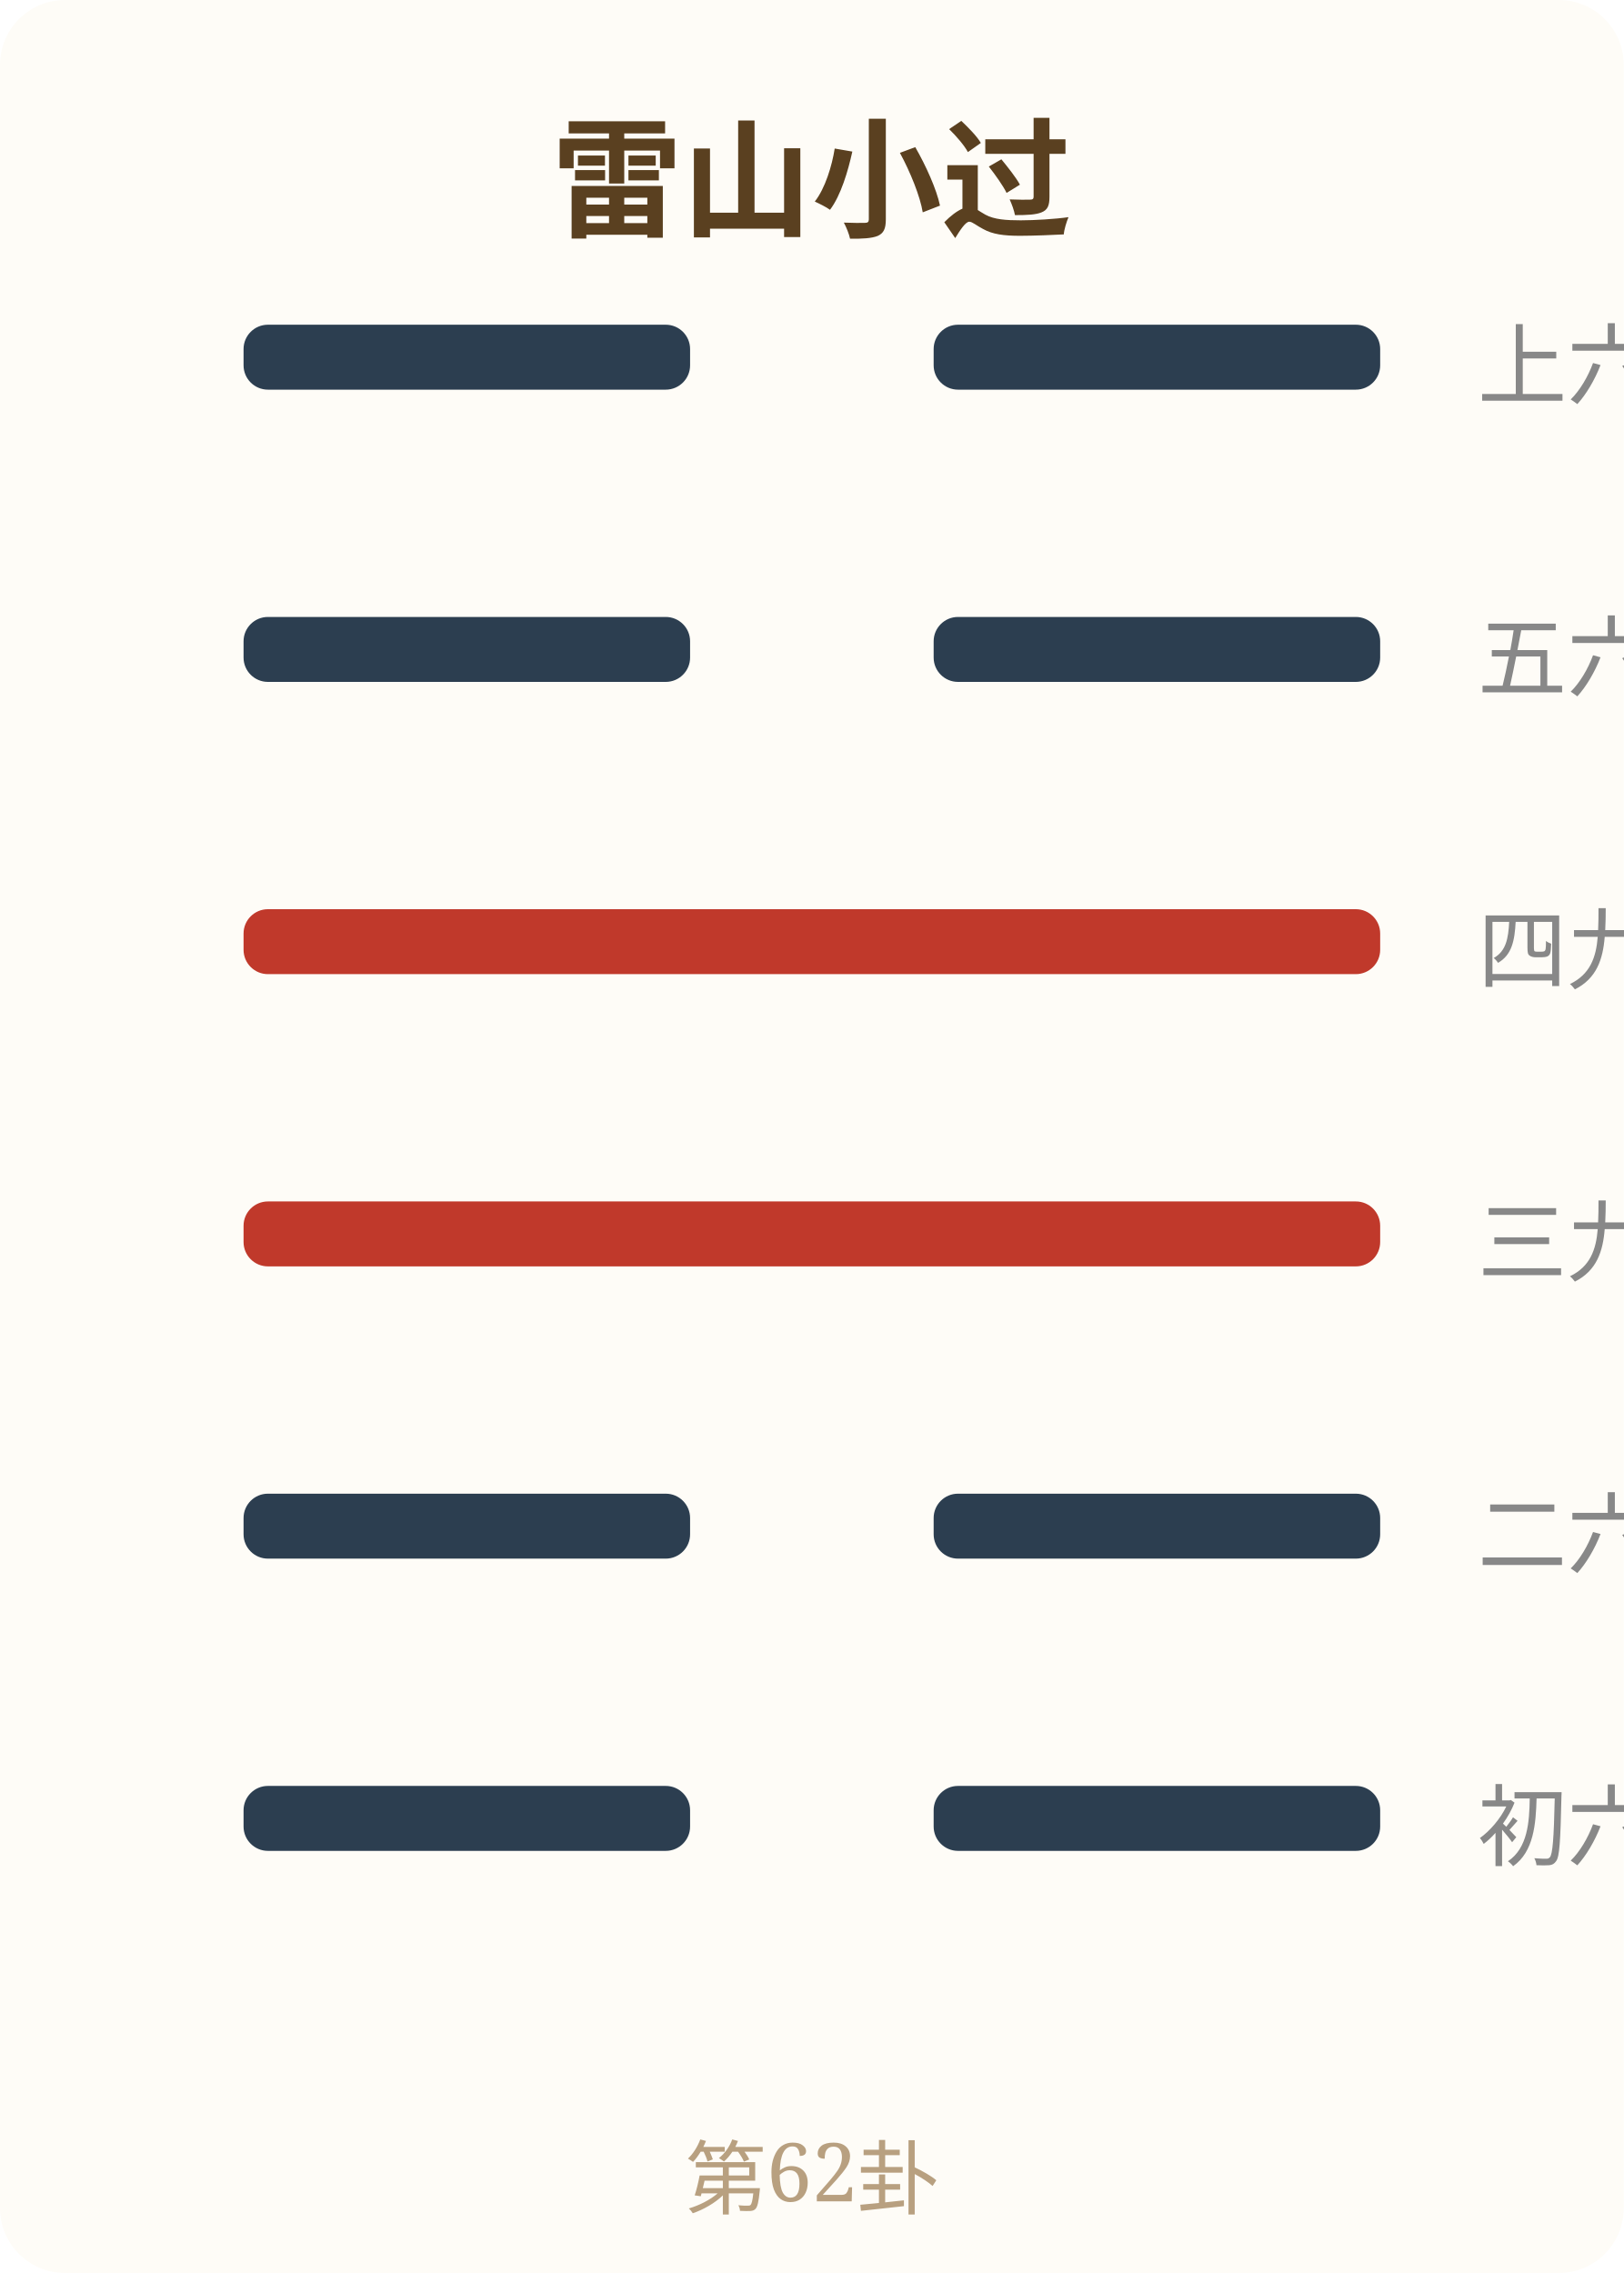
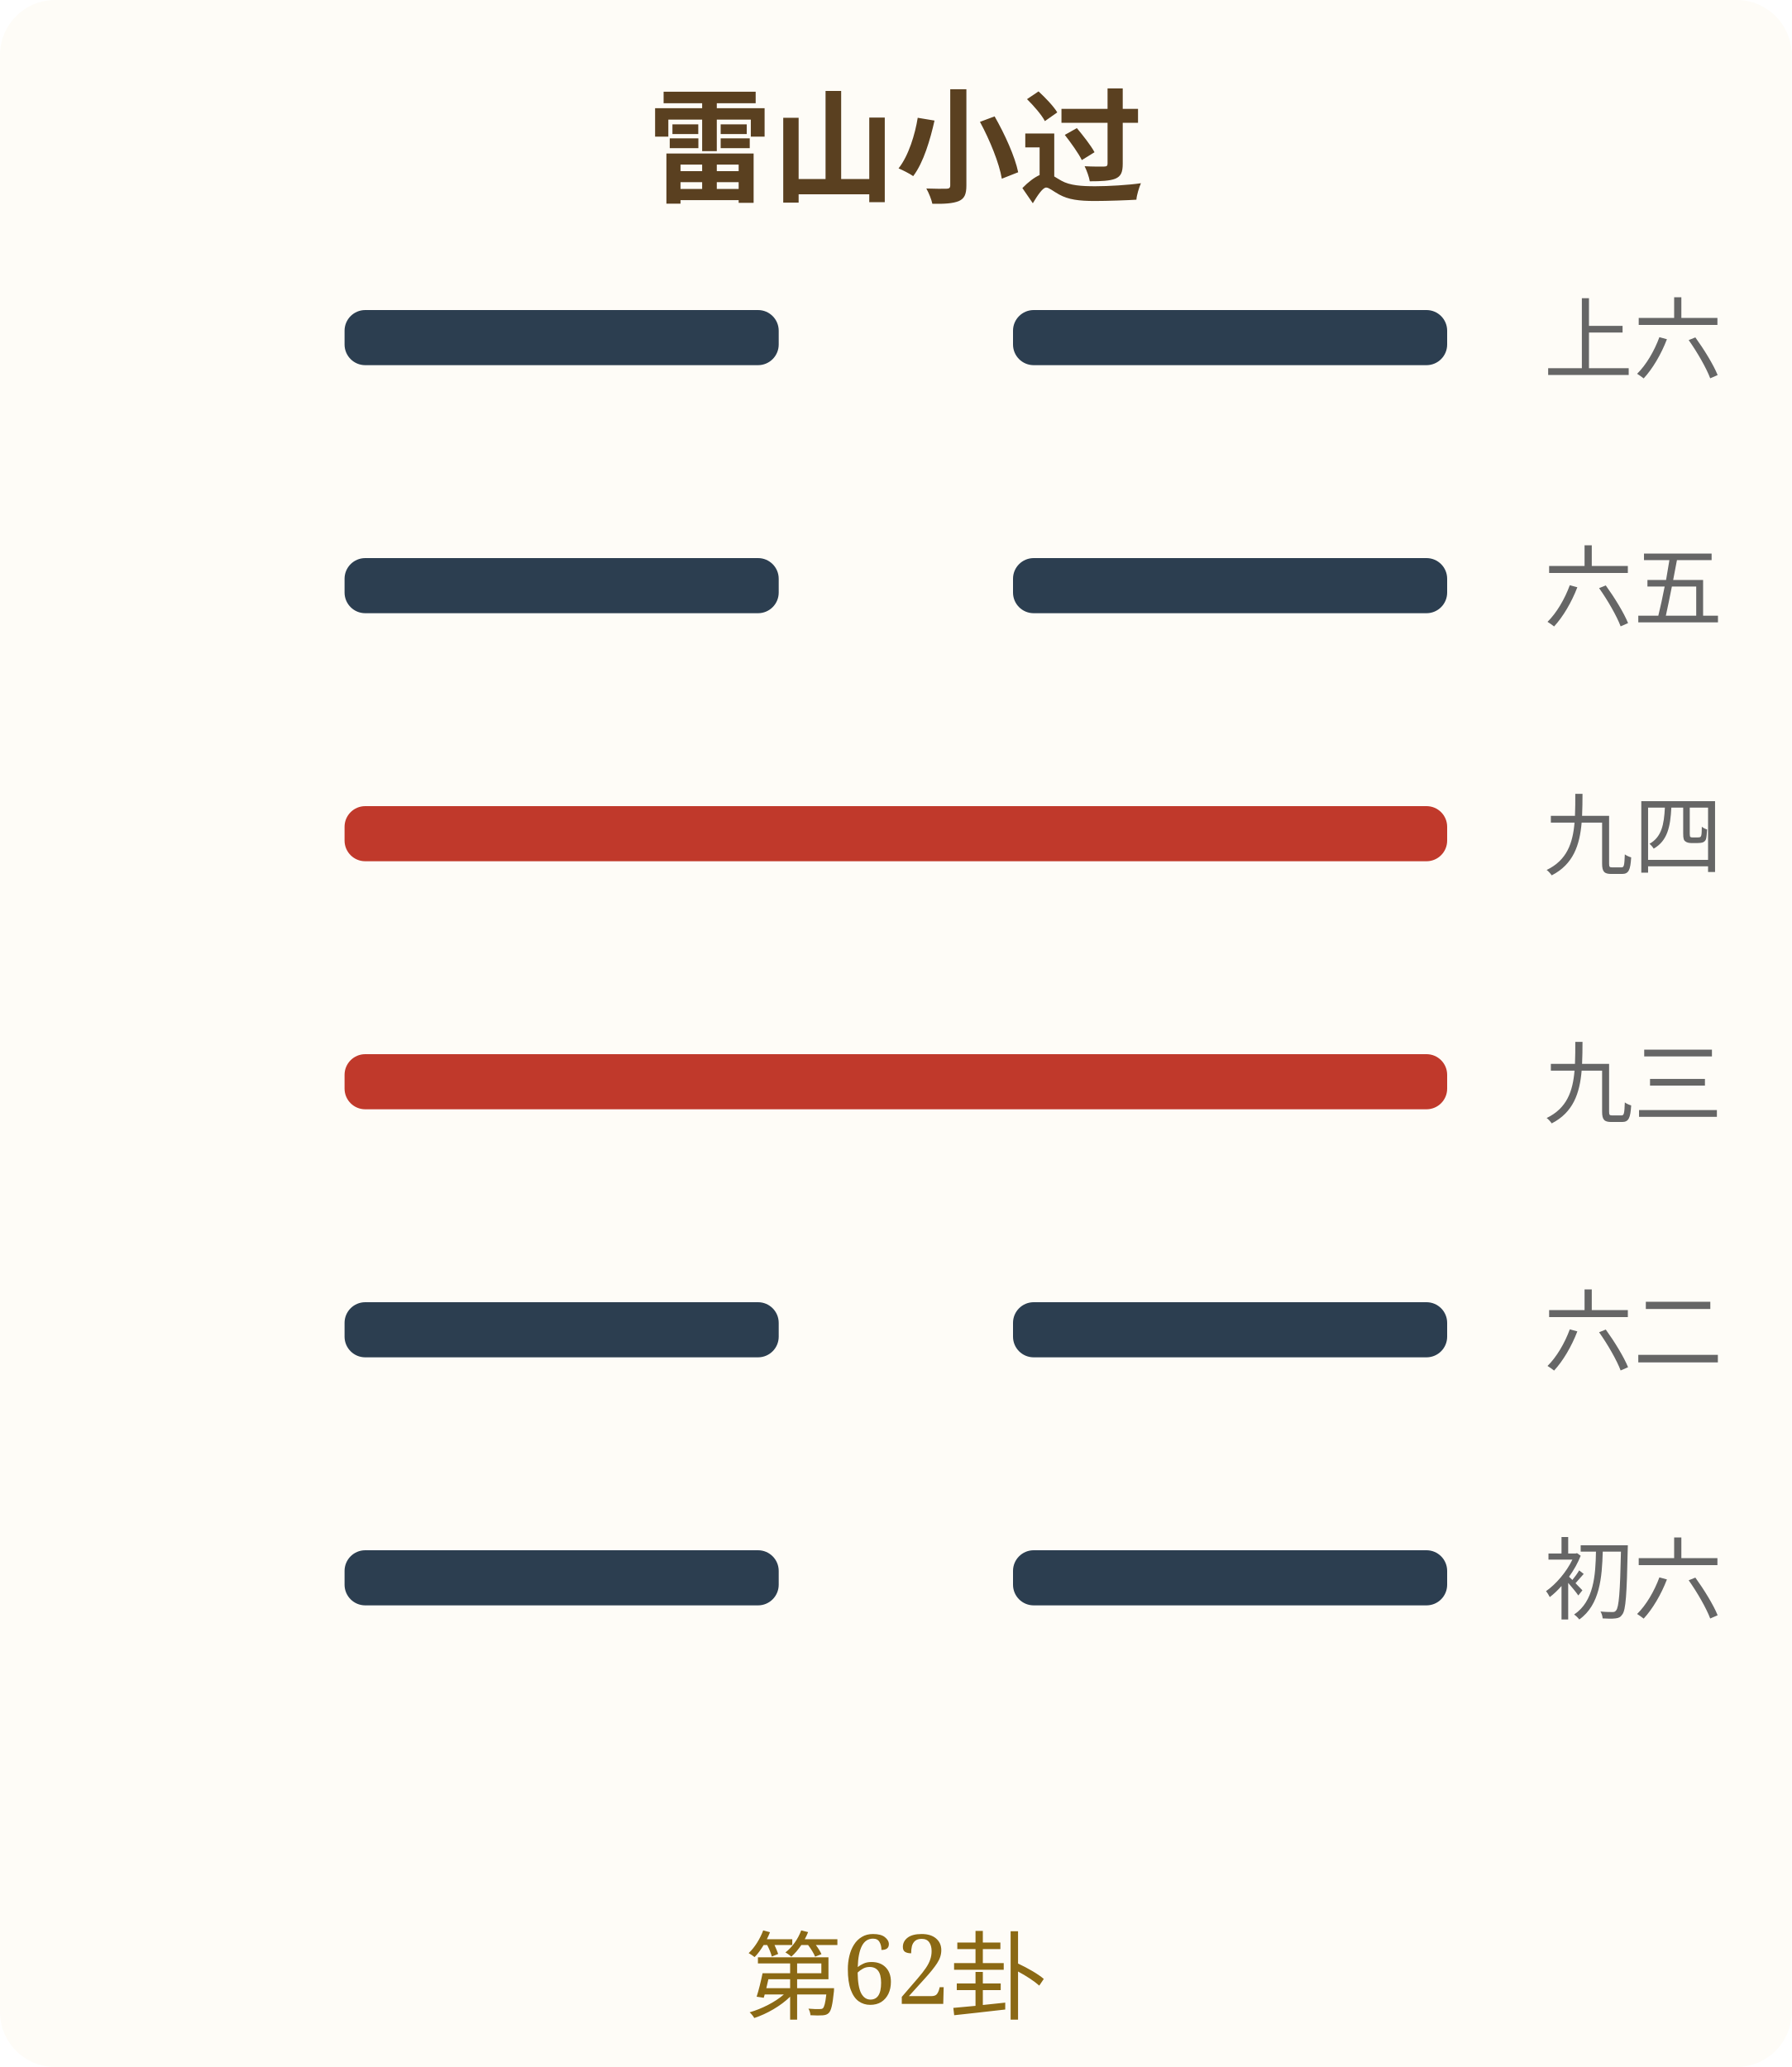
- <svg xmlns="http://www.w3.org/2000/svg" viewBox="0 0 200 280" width="200" height="280">
-   <rect width="200" height="280" fill="#fefcf7" rx="8" />
-   <text x="100" y="28" text-anchor="middle" font-size="16" font-weight="bold" fill="#5a4020" font-family="serif">雷山小过</text>
-   <rect x="30" y="40" width="55" height="8" rx="3" fill="#2c3e50" />
-   <rect x="115" y="40" width="55" height="8" rx="3" fill="#2c3e50" />
-   <text x="182" y="49" font-size="11" fill="#888" font-family="sans-serif">上六</text>
-   <rect x="30" y="76" width="55" height="8" rx="3" fill="#2c3e50" />
-   <rect x="115" y="76" width="55" height="8" rx="3" fill="#2c3e50" />
-   <text x="182" y="85" font-size="11" fill="#888" font-family="sans-serif">五六</text>
-   <rect x="30" y="112" width="140" height="8" rx="3" fill="#c0392b" />
-   <text x="182" y="121" font-size="11" fill="#888" font-family="sans-serif">四九</text>
-   <rect x="30" y="148" width="140" height="8" rx="3" fill="#c0392b" />
-   <text x="182" y="157" font-size="11" fill="#888" font-family="sans-serif">三九</text>
-   <rect x="30" y="184" width="55" height="8" rx="3" fill="#2c3e50" />
-   <rect x="115" y="184" width="55" height="8" rx="3" fill="#2c3e50" />
-   <text x="182" y="193" font-size="11" fill="#888" font-family="sans-serif">二六</text>
-   <rect x="30" y="220" width="55" height="8" rx="3" fill="#2c3e50" />
-   <rect x="115" y="220" width="55" height="8" rx="3" fill="#2c3e50" />
-   <text x="182" y="229" font-size="11" fill="#888" font-family="sans-serif">初六</text>
-   <text x="100" y="272" text-anchor="middle" font-size="10" fill="#b8a080" font-family="serif">第62卦</text>
+ <svg xmlns="http://www.w3.org/2000/svg" viewBox="0 0 260 300" width="260" height="300">
+   <rect width="260" height="300" fill="#fefcf7" rx="8" />
+   <text x="130" y="28" text-anchor="middle" font-size="18" font-weight="bold" fill="#5a4020" font-family="serif">雷山小过</text>
+   <rect x="50" y="45" width="63" height="8" rx="3" fill="#2c3e50" />
+   <rect x="147" y="45" width="63" height="8" rx="3" fill="#2c3e50" />
+   <text x="224" y="54" font-size="13" fill="#666" font-family="sans-serif">上六</text>
+   <rect x="50" y="81" width="63" height="8" rx="3" fill="#2c3e50" />
+   <rect x="147" y="81" width="63" height="8" rx="3" fill="#2c3e50" />
+   <text x="224" y="90" font-size="13" fill="#666" font-family="sans-serif">六五</text>
+   <rect x="50" y="117" width="160" height="8" rx="3" fill="#c0392b" />
+   <text x="224" y="126" font-size="13" fill="#666" font-family="sans-serif">九四</text>
+   <rect x="50" y="153" width="160" height="8" rx="3" fill="#c0392b" />
+   <text x="224" y="162" font-size="13" fill="#666" font-family="sans-serif">九三</text>
+   <rect x="50" y="189" width="63" height="8" rx="3" fill="#2c3e50" />
+   <rect x="147" y="189" width="63" height="8" rx="3" fill="#2c3e50" />
+   <text x="224" y="198" font-size="13" fill="#666" font-family="sans-serif">六二</text>
+   <rect x="50" y="225" width="63" height="8" rx="3" fill="#2c3e50" />
+   <rect x="147" y="225" width="63" height="8" rx="3" fill="#2c3e50" />
+   <text x="224" y="234" font-size="13" fill="#666" font-family="sans-serif">初六</text>
+   <text x="130" y="292" text-anchor="middle" font-size="14" fill="#8b6914" font-family="serif">第62卦</text>
</svg>
